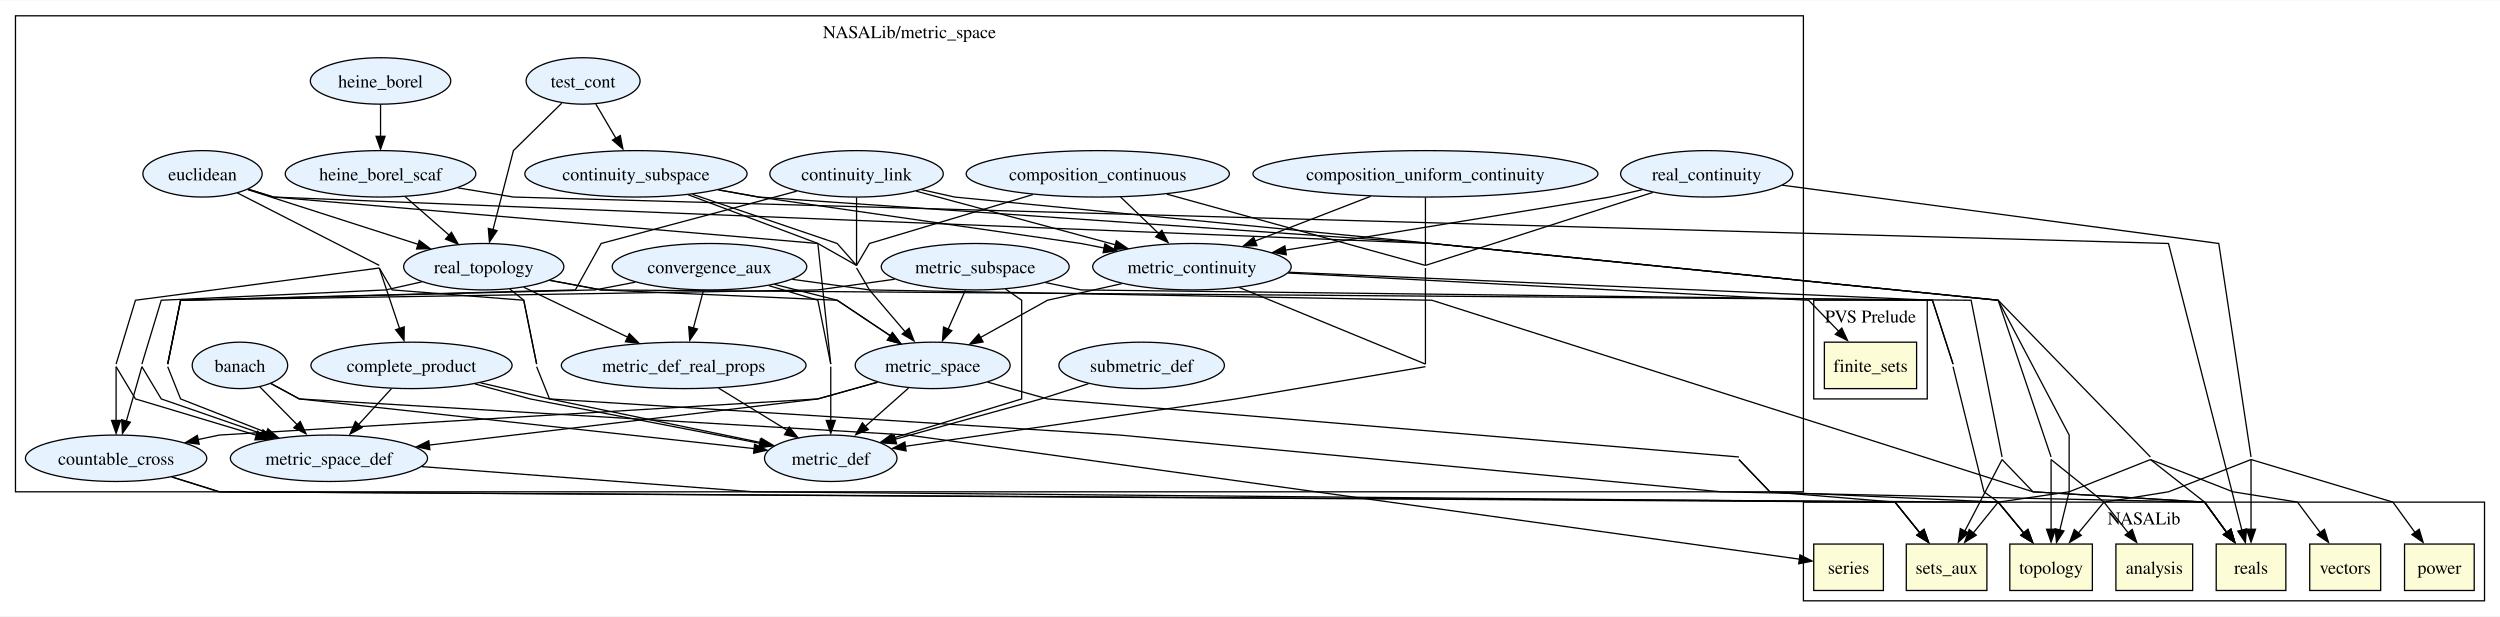
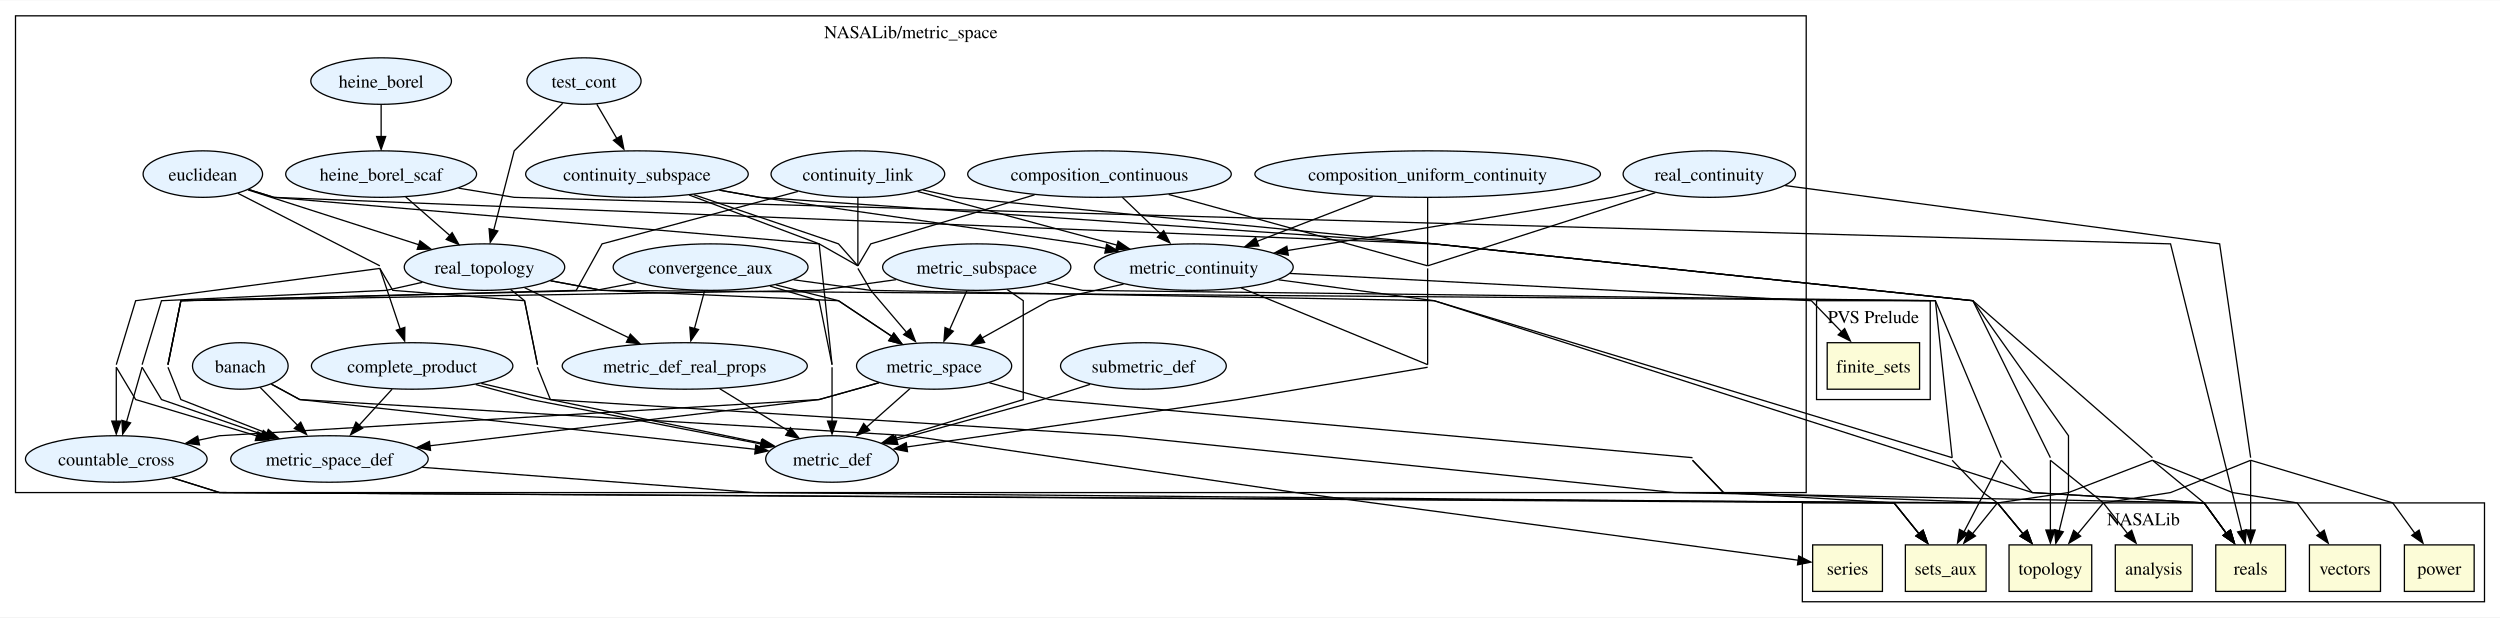
- <svg xmlns="http://www.w3.org/2000/svg" width="1938pt" height="478pt" viewBox="0.00 0.00 1938.00 477.50">
+ <svg xmlns="http://www.w3.org/2000/svg" width="1935pt" height="478pt" viewBox="0.00 0.00 1935.00 477.50">
  <g id="graph0" class="graph" transform="scale(1 1) rotate(0) translate(4 473.5)">
-     <polygon fill="white" stroke="none" points="-4,4 -4,-473.5 1934,-473.5 1934,4 -4,4" />
+     <polygon fill="white" stroke="none" points="-4,4 -4,-473.5 1931,-473.5 1931,4 -4,4" />
    <g id="clust2" class="cluster">
      <polygon fill="none" stroke="black" points="8,-92.5 8,-461.5 1394,-461.5 1394,-92.5 8,-92.5" />
      <text text-anchor="middle" x="701" y="-444.2" font-family="Times,serif" font-size="14.00">NASALib/metric_space</text>
    </g>
    <g id="clust1" class="cluster">
-       <polygon fill="none" stroke="black" points="1394,-8 1394,-84.5 1922,-84.5 1922,-8 1394,-8" />
-       <text text-anchor="middle" x="1658" y="-67.2" font-family="Times,serif" font-size="14.00">NASALib</text>
+       <polygon fill="none" stroke="black" points="1391,-8 1391,-84.5 1919,-84.5 1919,-8 1391,-8" />
+       <text text-anchor="middle" x="1655" y="-67.2" font-family="Times,serif" font-size="14.00">NASALib</text>
    </g>
    <g id="clust3" class="cluster">
      <polygon fill="none" stroke="black" points="1402,-164.5 1402,-241 1490,-241 1490,-164.5 1402,-164.5" />
      <text text-anchor="middle" x="1446" y="-223.7" font-family="Times,serif" font-size="14.00">PVS Prelude</text>
    </g>
    <g id="node1" class="node">
-       <polygon fill="#fcfcd7" stroke="black" points="1481.75,-208.5 1410.25,-208.5 1410.25,-172.5 1481.75,-172.5 1481.75,-208.5" />
-       <text text-anchor="middle" x="1446" y="-185.45" font-family="Times,serif" font-size="14.00">finite_sets</text>
+       <polygon fill="#fcfcd7" stroke="black" points="1692.75,-52 1633.25,-52 1633.25,-16 1692.75,-16 1692.75,-52" />
+       <text text-anchor="middle" x="1663" y="-28.95" font-family="Times,serif" font-size="14.00">analysis</text>
    </g>
    <g id="node2" class="node">
-       <polygon fill="#fcfcd7" stroke="black" points="1695.75,-52 1636.25,-52 1636.25,-16 1695.75,-16 1695.75,-52" />
-       <text text-anchor="middle" x="1666" y="-28.95" font-family="Times,serif" font-size="14.00">analysis</text>
-     </g>
-     <g id="node3" class="node">
      <ellipse fill="#e6f3ff" stroke="black" cx="182" cy="-190.5" rx="37.02" ry="18" />
      <text text-anchor="middle" x="182" y="-185.45" font-family="Times,serif" font-size="14.00">banach</text>
    </g>
-     <g id="node15" class="node">
+     <g id="node14" class="node">
      <ellipse fill="#e6f3ff" stroke="black" cx="640" cy="-118.5" rx="51.35" ry="18" />
      <text text-anchor="middle" x="640" y="-113.45" font-family="Times,serif" font-size="14.00">metric_def</text>
    </g>
    <g id="edge1" class="edge">
      <path fill="none" stroke="black" d="M206.08,-176.41C217.21,-170.37 228,-164.5 228,-164.5 228,-164.5 466.95,-138.4 580.9,-125.95" />
      <polygon fill="black" stroke="black" points="580.97,-129.36 590.53,-124.79 580.21,-122.4 580.97,-129.36" />
    </g>
-     <g id="node18" class="node">
+     <g id="node17" class="node">
      <ellipse fill="#e6f3ff" stroke="black" cx="251" cy="-118.5" rx="76.43" ry="18" />
      <text text-anchor="middle" x="251" y="-113.45" font-family="Times,serif" font-size="14.00">metric_space_def</text>
    </g>
    <g id="edge2" class="edge">
      <path fill="none" stroke="black" d="M197.31,-173.96C205.96,-165.19 216.96,-154.03 226.76,-144.1" />
      <polygon fill="black" stroke="black" points="228.75,-147.04 233.28,-137.46 223.77,-142.13 228.75,-147.04" />
    </g>
-     <g id="node26" class="node">
-       <polygon fill="#fcfcd7" stroke="black" points="1456,-52 1402,-52 1402,-16 1456,-16 1456,-52" />
-       <text text-anchor="middle" x="1429" y="-28.95" font-family="Times,serif" font-size="14.00">series</text>
+     <g id="node25" class="node">
+       <polygon fill="#fcfcd7" stroke="black" points="1453,-52 1399,-52 1399,-16 1453,-16 1453,-52" />
+       <text text-anchor="middle" x="1426" y="-28.95" font-family="Times,serif" font-size="14.00">series</text>
    </g>
    <g id="edge3" class="edge">
-       <path fill="none" stroke="black" d="M206.08,-176.41C217.21,-170.37 228,-164.5 228,-164.5 228,-164.5 700,-136.5 700,-136.5 700,-136.5 1241.95,-61.04 1391.29,-40.25" />
-       <polygon fill="black" stroke="black" points="1391.33,-43.64 1400.75,-38.79 1390.37,-36.71 1391.33,-43.64" />
-     </g>
-     <g id="node4" class="node">
+       <path fill="none" stroke="black" d="M206.08,-176.41C217.21,-170.37 228,-164.5 228,-164.5 228,-164.5 700,-136.5 700,-136.5 700,-136.5 999,-92.5 999,-92.5 999,-92.5 1283.3,-54.22 1387.94,-40.13" />
+       <polygon fill="black" stroke="black" points="1388.2,-43.49 1397.64,-38.68 1387.26,-36.55 1388.2,-43.49" />
+     </g>
+     <g id="node3" class="node">
      <ellipse fill="#e6f3ff" stroke="black" cx="315" cy="-190.5" rx="77.97" ry="18" />
      <text text-anchor="middle" x="315" y="-185.45" font-family="Times,serif" font-size="14.00">complete_product</text>
    </g>
    <g id="edge4" class="edge">
      <path fill="none" stroke="black" d="M364.23,-176.12C386.11,-170.18 407,-164.5 407,-164.5 407,-164.5 516.04,-143.44 584.94,-130.13" />
      <polygon fill="black" stroke="black" points="585.47,-133.4 594.63,-128.07 584.14,-126.53 585.47,-133.4" />
    </g>
    <g id="edge5" class="edge">
      <path fill="none" stroke="black" d="M299.51,-172.55C291.72,-164.04 282.15,-153.57 273.57,-144.18" />
      <polygon fill="black" stroke="black" points="276.68,-142.31 267.35,-137.29 271.51,-147.03 276.68,-142.31" />
    </g>
-     <g id="node25" class="node">
-       <polygon fill="#fcfcd7" stroke="black" points="1768,-52 1714,-52 1714,-16 1768,-16 1768,-52" />
-       <text text-anchor="middle" x="1741" y="-28.95" font-family="Times,serif" font-size="14.00">reals</text>
+     <g id="node24" class="node">
+       <polygon fill="#fcfcd7" stroke="black" points="1765,-52 1711,-52 1711,-16 1765,-16 1765,-52" />
+       <text text-anchor="middle" x="1738" y="-28.95" font-family="Times,serif" font-size="14.00">reals</text>
    </g>
    <g id="edge6" class="edge">
-       <path fill="none" stroke="black" d="M368.5,-177C395.25,-170.75 422,-164.5 422,-164.5 422,-164.5 864,-136.5 864,-136.5 864,-136.5 1330,-92.5 1330,-92.5 1330,-92.5 1705,-84.5 1705,-84.5 1705,-84.5 1713.44,-72.9 1722.14,-60.93" />
-       <polygon fill="black" stroke="black" points="1725.36,-63.46 1728.41,-53.31 1719.7,-59.34 1725.36,-63.46" />
-     </g>
-     <g id="node5" class="node">
+       <path fill="none" stroke="black" d="M368.5,-177C395.25,-170.75 422,-164.5 422,-164.5 422,-164.5 863,-136.5 863,-136.5 863,-136.5 1292,-92.5 1292,-92.5 1292,-92.5 1702,-84.5 1702,-84.5 1702,-84.5 1710.44,-72.9 1719.14,-60.93" />
+       <polygon fill="black" stroke="black" points="1722.36,-63.46 1725.41,-53.31 1716.7,-59.34 1722.36,-63.46" />
+     </g>
+     <g id="node4" class="node">
      <ellipse fill="#e6f3ff" stroke="black" cx="847" cy="-339" rx="102.02" ry="18" />
      <text text-anchor="middle" x="847" y="-333.95" font-family="Times,serif" font-size="14.00">composition_continuous</text>
    </g>
-     <g id="node14" class="node">
+     <g id="node13" class="node">
      <ellipse fill="#e6f3ff" stroke="black" cx="920" cy="-267" rx="76.94" ry="18" />
      <text text-anchor="middle" x="920" y="-261.95" font-family="Times,serif" font-size="14.00">metric_continuity</text>
    </g>
    <g id="edge7" class="edge">
      <path fill="none" stroke="black" d="M864.67,-321.05C873.64,-312.46 884.69,-301.86 894.56,-292.4" />
      <polygon fill="black" stroke="black" points="896.7,-295.24 901.49,-285.79 891.85,-290.18 896.7,-295.24" />
    </g>
    <g id="edge8" class="edge">
+       <path fill="none" stroke="black" d="M900.56,-323.24C975.08,-302.7 1101,-268 1101,-268" />
      <path fill="none" stroke="black" d="M1101,-266C1101,-266 1101,-191.5 1101,-191.5" />
-       <path fill="none" stroke="black" d="M900.56,-323.24C975.08,-302.7 1101,-268 1101,-268" />
-     </g>
-     <g id="node17" class="node">
+     </g>
+     <g id="node16" class="node">
      <ellipse fill="#e6f3ff" stroke="black" cx="719" cy="-190.5" rx="60.05" ry="18" />
      <text text-anchor="middle" x="719" y="-185.45" font-family="Times,serif" font-size="14.00">metric_space</text>
    </g>
    <g id="edge9" class="edge">
      <path fill="none" stroke="black" d="M796.75,-322.95C744.42,-307.28 670,-285 670,-285 670,-285 660,-268 660,-268" />
    </g>
-     <g id="node6" class="node">
+     <g id="node5" class="node">
      <ellipse fill="#e6f3ff" stroke="black" cx="1101" cy="-339" rx="133.75" ry="18" />
      <text text-anchor="middle" x="1101" y="-333.95" font-family="Times,serif" font-size="14.00">composition_uniform_continuity</text>
    </g>
    <g id="edge10" class="edge">
      <path fill="none" stroke="black" d="M1058.56,-321.59C1031.67,-311.19 996.8,-297.7 968.77,-286.86" />
      <polygon fill="black" stroke="black" points="970.36,-283.34 959.77,-283 967.84,-289.87 970.36,-283.34" />
    </g>
    <g id="edge11" class="edge">
      <path fill="none" stroke="black" d="M1101,-320.7C1101,-299.97 1101,-268 1101,-268" />
    </g>
-     <g id="node7" class="node">
+     <g id="node6" class="node">
      <ellipse fill="#e6f3ff" stroke="black" cx="660" cy="-339" rx="67.22" ry="18" />
      <text text-anchor="middle" x="660" y="-333.95" font-family="Times,serif" font-size="14.00">continuity_link</text>
    </g>
    <g id="edge12" class="edge">
-       <path fill="none" stroke="black" d="M710.27,-326.76C724.4,-323.59 736,-321 736,-321 736,-321 1106,-285 1106,-285 1106,-285 1545,-241 1545,-241 1545,-241 1586,-119.5 1586,-119.5" />
-       <path fill="none" stroke="black" d="M1586,-117.5C1586,-117.5 1627,-84.5 1627,-84.5 1627,-84.5 1636.14,-72.9 1645.57,-60.93" />
-       <polygon fill="black" stroke="black" points="1648.92,-63.33 1652.36,-53.31 1643.42,-59 1648.92,-63.33" />
+       <path fill="none" stroke="black" d="M710.27,-326.76C724.4,-323.59 736,-321 736,-321 736,-321 1106,-285 1106,-285 1106,-285 1523,-241 1523,-241 1523,-241 1583,-119.5 1583,-119.5" />
+       <path fill="none" stroke="black" d="M1583,-117.5C1583,-117.5 1624,-84.5 1624,-84.5 1624,-84.5 1633.14,-72.9 1642.57,-60.93" />
+       <polygon fill="black" stroke="black" points="1645.92,-63.33 1649.36,-53.31 1640.42,-59 1645.92,-63.33" />
    </g>
    <g id="edge13" class="edge">
      <path fill="none" stroke="black" d="M706.18,-325.57C749.23,-313.98 813.66,-296.63 860.54,-284.01" />
      <polygon fill="black" stroke="black" points="861.41,-287.13 870.16,-281.15 859.59,-280.37 861.41,-287.13" />
    </g>
    <g id="edge14" class="edge">
      <path fill="none" stroke="black" d="M660,-320.7C660,-299.97 660,-268 660,-268" />
    </g>
    <g id="edge15" class="edge">
      <path fill="none" stroke="black" d="M126,-189.5C126,-189.5 136,-164.5 136,-164.5 136,-164.5 171.22,-150.72 202.67,-138.41" />
      <polygon fill="black" stroke="black" points="203.67,-141.39 211.71,-134.48 201.12,-134.87 203.67,-141.39" />
      <path fill="none" stroke="black" d="M613.58,-325.57C555.05,-309.91 462,-285 462,-285 462,-285 442,-249 442,-249 442,-249 136,-241 136,-241 136,-241 126,-191.5 126,-191.5" />
    </g>
-     <g id="node28" class="node">
-       <polygon fill="#fcfcd7" stroke="black" points="1618,-52 1554,-52 1554,-16 1618,-16 1618,-52" />
-       <text text-anchor="middle" x="1586" y="-28.95" font-family="Times,serif" font-size="14.00">topology</text>
+     <g id="node27" class="node">
+       <polygon fill="#fcfcd7" stroke="black" points="1615,-52 1551,-52 1551,-16 1615,-16 1615,-52" />
+       <text text-anchor="middle" x="1583" y="-28.95" font-family="Times,serif" font-size="14.00">topology</text>
    </g>
    <g id="edge16" class="edge">
-       <path fill="none" stroke="black" d="M1586,-117.5C1586,-117.5 1586,-87.1 1586,-63.21" />
-       <polygon fill="black" stroke="black" points="1589.5,-63.5 1586,-53.5 1582.5,-63.5 1589.5,-63.5" />
-     </g>
-     <g id="node8" class="node">
+       <path fill="none" stroke="black" d="M1583,-117.5C1583,-117.5 1583,-87.1 1583,-63.21" />
+       <polygon fill="black" stroke="black" points="1586.5,-63.5 1583,-53.5 1579.5,-63.5 1586.5,-63.5" />
+     </g>
+     <g id="node7" class="node">
      <ellipse fill="#e6f3ff" stroke="black" cx="489" cy="-339" rx="86.15" ry="18" />
      <text text-anchor="middle" x="489" y="-333.95" font-family="Times,serif" font-size="14.00">continuity_subspace</text>
    </g>
    <g id="edge17" class="edge">
      <path fill="none" stroke="black" d="M552.89,-326.57C570.08,-323.49 584,-321 584,-321 584,-321 834,-285 834,-285 834,-285 841.54,-283.51 852.15,-281.41" />
      <polygon fill="black" stroke="black" points="852.51,-284.71 861.64,-279.34 851.15,-277.84 852.51,-284.71" />
    </g>
    <g id="edge18" class="edge">
      <path fill="none" stroke="black" d="M529.4,-322.81C571.07,-307.15 630,-285 630,-285 630,-285 640,-191.5 640,-191.5" />
    </g>
    <g id="edge19" class="edge">
      <path fill="none" stroke="black" d="M532.87,-323.1C579.01,-307.42 645,-285 645,-285 645,-285 660,-268 660,-268" />
    </g>
    <g id="edge20" class="edge">
-       <path fill="none" stroke="black" d="M552.89,-326.57C570.08,-323.49 584,-321 584,-321 584,-321 1106,-285 1106,-285 1106,-285 1545,-241 1545,-241 1545,-241 1600,-136.5 1600,-136.5 1600,-136.5 1600,-92.5 1600,-92.5 1600,-92.5 1596.32,-77.41 1592.74,-62.68" />
-       <polygon fill="black" stroke="black" points="1595.97,-62.14 1590.2,-53.25 1589.17,-63.8 1595.97,-62.14" />
-     </g>
-     <g id="node9" class="node">
+       <path fill="none" stroke="black" d="M552.89,-326.57C570.08,-323.49 584,-321 584,-321 584,-321 1106,-285 1106,-285 1106,-285 1523,-241 1523,-241 1523,-241 1597,-136.5 1597,-136.5 1597,-136.5 1597,-92.5 1597,-92.5 1597,-92.5 1593.32,-77.41 1589.74,-62.68" />
+       <polygon fill="black" stroke="black" points="1592.97,-62.14 1587.2,-53.25 1586.17,-63.8 1592.97,-62.14" />
+     </g>
+     <g id="node8" class="node">
      <ellipse fill="#e6f3ff" stroke="black" cx="546" cy="-267" rx="75.41" ry="18" />
      <text text-anchor="middle" x="546" y="-261.95" font-family="Times,serif" font-size="14.00">convergence_aux</text>
    </g>
    <g id="edge21" class="edge">
+       <path fill="none" stroke="black" d="M591.93,-252.33C611.54,-246.49 630,-241 630,-241 630,-241 640,-191.5 640,-191.5" />
      <path fill="none" stroke="black" d="M640,-189.5C640,-189.5 640,-167.16 640,-147.72" />
      <polygon fill="black" stroke="black" points="643.5,-147.8 640,-137.8 636.5,-147.8 643.5,-147.8" />
-       <path fill="none" stroke="black" d="M591.93,-252.33C611.54,-246.49 630,-241 630,-241 630,-241 640,-191.5 640,-191.5" />
-     </g>
-     <g id="node16" class="node">
+     </g>
+     <g id="node15" class="node">
      <ellipse fill="#e6f3ff" stroke="black" cx="526" cy="-190.5" rx="94.86" ry="18" />
      <text text-anchor="middle" x="526" y="-185.45" font-family="Times,serif" font-size="14.00">metric_def_real_props</text>
    </g>
    <g id="edge22" class="edge">
      <path fill="none" stroke="black" d="M541.36,-248.72C539.03,-240.04 536.15,-229.3 533.51,-219.48" />
      <polygon fill="black" stroke="black" points="536.66,-218.69 530.68,-209.94 529.9,-220.51 536.66,-218.69" />
    </g>
    <g id="edge23" class="edge">
      <path fill="none" stroke="black" d="M596.37,-253.28C620.83,-247.1 645,-241 645,-241 645,-241 666.47,-226.64 686.28,-213.39" />
      <polygon fill="black" stroke="black" points="687.81,-215.9 694.18,-207.43 683.92,-210.09 687.81,-215.9" />
    </g>
    <g id="edge24" class="edge">
      <path fill="none" stroke="black" d="M488.38,-254.99C471.27,-251.73 457,-249 457,-249 457,-249 136,-241 136,-241 136,-241 126,-191.5 126,-191.5" />
    </g>
    <g id="edge25" class="edge">
-       <path fill="none" stroke="black" d="M610.18,-257.2C640.44,-253.05 670,-249 670,-249 670,-249 1106,-241 1106,-241 1106,-241 1572,-92.5 1572,-92.5 1572,-92.5 1705,-84.5 1705,-84.5 1705,-84.5 1713.44,-72.9 1722.14,-60.93" />
-       <polygon fill="black" stroke="black" points="1725.36,-63.46 1728.41,-53.31 1719.7,-59.34 1725.36,-63.46" />
-     </g>
-     <g id="node10" class="node">
+       <path fill="none" stroke="black" d="M610.18,-257.2C640.44,-253.05 670,-249 670,-249 670,-249 1106,-241 1106,-241 1106,-241 1569,-92.5 1569,-92.5 1569,-92.5 1702,-84.5 1702,-84.5 1702,-84.5 1710.44,-72.9 1719.14,-60.93" />
+       <polygon fill="black" stroke="black" points="1722.36,-63.46 1725.41,-53.31 1716.7,-59.34 1722.36,-63.46" />
+     </g>
+     <g id="node9" class="node">
      <ellipse fill="#e6f3ff" stroke="black" cx="86" cy="-118.5" rx="70.29" ry="18" />
      <text text-anchor="middle" x="86" y="-113.45" font-family="Times,serif" font-size="14.00">countable_cross</text>
    </g>
-     <g id="node27" class="node">
-       <polygon fill="#fcfcd7" stroke="black" points="1536.25,-52 1473.75,-52 1473.75,-16 1536.25,-16 1536.25,-52" />
-       <text text-anchor="middle" x="1505" y="-28.95" font-family="Times,serif" font-size="14.00">sets_aux</text>
+     <g id="node26" class="node">
+       <polygon fill="#fcfcd7" stroke="black" points="1533.25,-52 1470.75,-52 1470.75,-16 1533.25,-16 1533.25,-52" />
+       <text text-anchor="middle" x="1502" y="-28.95" font-family="Times,serif" font-size="14.00">sets_aux</text>
    </g>
    <g id="edge26" class="edge">
-       <path fill="none" stroke="black" d="M129.28,-103.98C148.13,-98.09 166,-92.5 166,-92.5 166,-92.5 1465,-84.5 1465,-84.5 1465,-84.5 1474.56,-72.67 1484.33,-60.58" />
-       <polygon fill="black" stroke="black" points="1487.45,-63.29 1491.01,-53.31 1482,-58.89 1487.45,-63.29" />
+       <path fill="none" stroke="black" d="M129.28,-103.98C148.13,-98.09 166,-92.5 166,-92.5 166,-92.5 1462,-84.5 1462,-84.5 1462,-84.5 1471.56,-72.67 1481.33,-60.58" />
+       <polygon fill="black" stroke="black" points="1484.45,-63.29 1488.01,-53.31 1479,-58.89 1484.45,-63.29" />
    </g>
    <g id="edge27" class="edge">
-       <path fill="none" stroke="black" d="M129.28,-103.98C148.13,-98.09 166,-92.5 166,-92.5 166,-92.5 1545,-84.5 1545,-84.5 1545,-84.5 1554.79,-72.67 1564.81,-60.58" />
-       <polygon fill="black" stroke="black" points="1567.98,-63.25 1571.66,-53.31 1562.59,-58.78 1567.98,-63.25" />
-     </g>
-     <g id="node11" class="node">
+       <path fill="none" stroke="black" d="M129.28,-103.98C148.13,-98.09 166,-92.5 166,-92.5 166,-92.5 1542,-84.5 1542,-84.5 1542,-84.5 1551.79,-72.67 1561.81,-60.58" />
+       <polygon fill="black" stroke="black" points="1564.98,-63.25 1568.66,-53.31 1559.59,-58.78 1564.98,-63.25" />
+     </g>
+     <g id="node10" class="node">
      <ellipse fill="#e6f3ff" stroke="black" cx="153" cy="-339" rx="46.23" ry="18" />
      <text text-anchor="middle" x="153" y="-333.95" font-family="Times,serif" font-size="14.00">euclidean</text>
    </g>
    <g id="edge28" class="edge">
      <path fill="none" stroke="black" d="M290,-266C290,-266 298.65,-240.23 305.77,-219" />
      <polygon fill="black" stroke="black" points="309.34,-220.37 309.2,-209.78 302.7,-218.15 309.34,-220.37" />
    </g>
    <g id="edge29" class="edge">
      <path fill="none" stroke="black" d="M86,-189.5C86,-189.5 86,-167.16 86,-147.72" />
      <polygon fill="black" stroke="black" points="89.5,-147.8 86,-137.8 82.5,-147.8 89.5,-147.8" />
    </g>
    <g id="edge30" class="edge">
-       <path fill="none" stroke="black" d="M290,-266C290,-266 300,-249 300,-249 300,-249 402,-241 402,-241 402,-241 412,-191.5 412,-191.5" />
      <path fill="none" stroke="black" d="M412,-189.5C412,-189.5 422,-164.5 422,-164.5 422,-164.5 521.41,-143.98 585.97,-130.65" />
      <polygon fill="black" stroke="black" points="586.32,-133.95 595.41,-128.5 584.91,-127.09 586.32,-133.95" />
+       <path fill="none" stroke="black" d="M290,-266C290,-266 300,-249 300,-249 300,-249 402,-241 402,-241 402,-241 412,-191.5 412,-191.5" />
    </g>
    <g id="edge31" class="edge">
+       <path fill="none" stroke="black" d="M188.45,-327.04C199.1,-323.75 208,-321 208,-321 208,-321 630,-285 630,-285 630,-285 660,-268 660,-268" />
      <path fill="none" stroke="black" d="M660,-266C660,-266 670,-249 670,-249 670,-249 684.32,-232.2 697.47,-216.76" />
      <polygon fill="black" stroke="black" points="700.74,-219.32 704.56,-209.44 695.41,-214.78 700.74,-219.32" />
-       <path fill="none" stroke="black" d="M188.45,-327.04C199.1,-323.75 208,-321 208,-321 208,-321 630,-285 630,-285 630,-285 660,-268 660,-268" />
    </g>
    <g id="edge32" class="edge">
      <path fill="none" stroke="black" d="M86,-189.5C86,-189.5 101,-164.5 101,-164.5 101,-164.5 152.27,-149.12 194.86,-136.34" />
      <polygon fill="black" stroke="black" points="195.61,-139.47 204.18,-133.25 193.6,-132.77 195.61,-139.47" />
      <path fill="none" stroke="black" d="M180.07,-324.17C219.99,-303.77 290,-268 290,-268" />
      <path fill="none" stroke="black" d="M290,-266C290,-266 101,-241 101,-241 101,-241 86,-191.5 86,-191.5" />
    </g>
-     <g id="node21" class="node">
+     <g id="node20" class="node">
      <ellipse fill="#e6f3ff" stroke="black" cx="371" cy="-267" rx="62.1" ry="18" />
      <text text-anchor="middle" x="371" y="-261.95" font-family="Times,serif" font-size="14.00">real_topology</text>
    </g>
    <g id="edge33" class="edge">
      <path fill="none" stroke="black" d="M188.03,-326.75C223.79,-315.27 279.67,-297.33 320.27,-284.29" />
      <polygon fill="black" stroke="black" points="321.05,-287.39 329.5,-281 318.91,-280.73 321.05,-287.39" />
    </g>
    <g id="edge34" class="edge">
-       <path fill="none" stroke="black" d="M1663,-117.5C1663,-117.5 1705,-84.5 1705,-84.5 1705,-84.5 1713.44,-72.9 1722.14,-60.93" />
-       <polygon fill="black" stroke="black" points="1725.36,-63.46 1728.41,-53.31 1719.7,-59.34 1725.36,-63.46" />
-       <path fill="none" stroke="black" d="M188.45,-327.04C199.1,-323.75 208,-321 208,-321 208,-321 1106,-285 1106,-285 1106,-285 1545,-241 1545,-241 1545,-241 1663,-119.5 1663,-119.5" />
+       <path fill="none" stroke="black" d="M188.45,-327.04C199.1,-323.75 208,-321 208,-321 208,-321 1106,-285 1106,-285 1106,-285 1523,-241 1523,-241 1523,-241 1662,-119.5 1662,-119.5" />
+       <path fill="none" stroke="black" d="M1662,-117.5C1662,-117.5 1702,-84.5 1702,-84.5 1702,-84.5 1710.44,-72.9 1719.14,-60.93" />
+       <polygon fill="black" stroke="black" points="1722.36,-63.46 1725.41,-53.31 1716.7,-59.34 1722.36,-63.46" />
    </g>
    <g id="edge35" class="edge">
-       <path fill="none" stroke="black" d="M1663,-117.5C1663,-117.5 1600,-92.5 1600,-92.5 1600,-92.5 1545,-84.5 1545,-84.5 1545,-84.5 1535.44,-72.67 1525.67,-60.58" />
-       <polygon fill="black" stroke="black" points="1528,-58.89 1518.99,-53.31 1522.55,-63.29 1528,-58.89" />
-     </g>
-     <g id="node29" class="node">
-       <polygon fill="#fcfcd7" stroke="black" points="1841.5,-52 1786.5,-52 1786.5,-16 1841.5,-16 1841.5,-52" />
-       <text text-anchor="middle" x="1814" y="-28.95" font-family="Times,serif" font-size="14.00">vectors</text>
+       <path fill="none" stroke="black" d="M1662,-117.5C1662,-117.5 1597,-92.5 1597,-92.5 1597,-92.5 1542,-84.5 1542,-84.5 1542,-84.5 1532.44,-72.67 1522.67,-60.58" />
+       <polygon fill="black" stroke="black" points="1525,-58.89 1515.99,-53.31 1519.55,-63.29 1525,-58.89" />
+     </g>
+     <g id="node28" class="node">
+       <polygon fill="#fcfcd7" stroke="black" points="1838.5,-52 1783.5,-52 1783.5,-16 1838.5,-16 1838.5,-52" />
+       <text text-anchor="middle" x="1811" y="-28.95" font-family="Times,serif" font-size="14.00">vectors</text>
    </g>
    <g id="edge36" class="edge">
-       <path fill="none" stroke="black" d="M1663,-117.5C1663,-117.5 1727,-92.5 1727,-92.5 1727,-92.5 1777,-84.5 1777,-84.5 1777,-84.5 1785.67,-72.9 1794.62,-60.93" />
-       <polygon fill="black" stroke="black" points="1797.88,-63.42 1801.06,-53.31 1792.27,-59.23 1797.88,-63.42" />
-     </g>
-     <g id="node12" class="node">
+       <path fill="none" stroke="black" d="M1662,-117.5C1662,-117.5 1724,-92.5 1724,-92.5 1724,-92.5 1774,-84.5 1774,-84.5 1774,-84.5 1782.67,-72.9 1791.62,-60.93" />
+       <polygon fill="black" stroke="black" points="1794.88,-63.42 1798.06,-53.31 1789.27,-59.23 1794.88,-63.42" />
+     </g>
+     <g id="node11" class="node">
      <ellipse fill="#e6f3ff" stroke="black" cx="291" cy="-411" rx="54.42" ry="18" />
      <text text-anchor="middle" x="291" y="-405.95" font-family="Times,serif" font-size="14.00">heine_borel</text>
    </g>
-     <g id="node13" class="node">
+     <g id="node12" class="node">
      <ellipse fill="#e6f3ff" stroke="black" cx="291" cy="-339" rx="73.87" ry="18" />
      <text text-anchor="middle" x="291" y="-333.95" font-family="Times,serif" font-size="14.00">heine_borel_scaf</text>
    </g>
-     <g id="edge39" class="edge">
+     <g id="edge37" class="edge">
      <path fill="none" stroke="black" d="M291,-392.7C291,-385.24 291,-376.32 291,-367.97" />
      <polygon fill="black" stroke="black" points="294.5,-368.1 291,-358.1 287.5,-368.1 294.5,-368.1" />
    </g>
-     <g id="edge37" class="edge">
+     <g id="edge38" class="edge">
      <path fill="none" stroke="black" d="M309.96,-321.41C320.12,-312.52 332.82,-301.41 343.99,-291.63" />
      <polygon fill="black" stroke="black" points="345.96,-293.69 351.18,-284.47 341.35,-288.42 345.96,-293.69" />
    </g>
-     <g id="edge38" class="edge">
-       <path fill="none" stroke="black" d="M350.92,-328.11C373.57,-324.37 394,-321 394,-321 394,-321 1677,-285 1677,-285 1677,-285 1717.34,-127.42 1733.97,-62.48" />
-       <polygon fill="black" stroke="black" points="1737.51,-63.74 1736.6,-53.18 1730.73,-62 1737.51,-63.74" />
+     <g id="edge39" class="edge">
+       <path fill="none" stroke="black" d="M350.92,-328.11C373.57,-324.37 394,-321 394,-321 394,-321 1676,-285 1676,-285 1676,-285 1715.08,-127.42 1731.19,-62.48" />
+       <polygon fill="black" stroke="black" points="1734.73,-63.73 1733.74,-53.18 1727.93,-62.05 1734.73,-63.73" />
    </g>
    <g id="edge40" class="edge">
-       <path fill="none" stroke="black" d="M994.43,-262.11C1128.77,-255.08 1398,-241 1398,-241 1398,-241 1409.91,-228.72 1421.87,-216.39" />
-       <polygon fill="black" stroke="black" points="1423.76,-219.43 1428.21,-209.81 1418.74,-214.56 1423.76,-219.43" />
-     </g>
-     <g id="edge41" class="edge">
      <path fill="none" stroke="black" d="M956.63,-250.92C1009.52,-229.15 1101,-191.5 1101,-191.5" />
      <path fill="none" stroke="black" d="M1101,-189.5C1101,-189.5 954,-164.5 954,-164.5 954,-164.5 788.35,-140.76 697.68,-127.77" />
      <polygon fill="black" stroke="black" points="698.4,-124.19 688.01,-126.24 697.41,-131.12 698.4,-124.19" />
    </g>
-     <g id="edge42" class="edge">
+     <g id="edge41" class="edge">
      <path fill="none" stroke="black" d="M865.64,-253.87C837.1,-247.5 808,-241 808,-241 808,-241 780.57,-225.74 756.16,-212.17" />
      <polygon fill="black" stroke="black" points="758.11,-208.69 747.67,-206.89 754.71,-214.81 758.11,-208.69" />
    </g>
+     <g id="edge42" class="edge">
+       <path fill="none" stroke="black" d="M1507,-117.5C1507,-117.5 1531,-92.5 1531,-92.5 1531,-92.5 1542,-84.5 1542,-84.5 1542,-84.5 1551.79,-72.67 1561.81,-60.58" />
+       <polygon fill="black" stroke="black" points="1564.98,-63.25 1568.66,-53.31 1559.59,-58.78 1564.98,-63.25" />
+       <path fill="none" stroke="black" d="M985.58,-257.19C1039.13,-249.99 1106,-241 1106,-241 1106,-241 1507,-119.5 1507,-119.5" />
+     </g>
+     <g id="node29" class="node">
+       <polygon fill="#fcfcd7" stroke="black" points="1481.75,-208.5 1410.25,-208.5 1410.25,-172.5 1481.75,-172.5 1481.75,-208.5" />
+       <text text-anchor="middle" x="1446" y="-185.45" font-family="Times,serif" font-size="14.00">finite_sets</text>
+     </g>
    <g id="edge43" class="edge">
-       <path fill="none" stroke="black" d="M995.34,-262.72C1151.06,-255.94 1494,-241 1494,-241 1494,-241 1510,-191.5 1510,-191.5" />
-       <path fill="none" stroke="black" d="M1510,-189.5C1510,-189.5 1534,-92.5 1534,-92.5 1534,-92.5 1545,-84.5 1545,-84.5 1545,-84.5 1554.79,-72.67 1564.81,-60.58" />
-       <polygon fill="black" stroke="black" points="1567.98,-63.25 1571.66,-53.31 1562.59,-58.78 1567.98,-63.25" />
+       <path fill="none" stroke="black" d="M994.43,-262.11C1128.77,-255.08 1398,-241 1398,-241 1398,-241 1409.91,-228.72 1421.87,-216.39" />
+       <polygon fill="black" stroke="black" points="1423.76,-219.43 1428.21,-209.81 1418.74,-214.56 1423.76,-219.43" />
    </g>
    <g id="edge44" class="edge">
      <path fill="none" stroke="black" d="M553.02,-172.91C569.02,-163.09 589.42,-150.56 606.45,-140.1" />
      <polygon fill="black" stroke="black" points="607.82,-142.75 614.51,-134.54 604.16,-136.79 607.82,-142.75" />
    </g>
-     <g id="edge46" class="edge">
+     <g id="edge45" class="edge">
      <path fill="none" stroke="black" d="M676.32,-177.51C653.48,-171.1 630,-164.5 630,-164.5 630,-164.5 166,-136.5 166,-136.5 166,-136.5 159.13,-135.04 149.42,-132.98" />
      <polygon fill="black" stroke="black" points="150.42,-129.4 139.92,-130.74 148.97,-136.25 150.42,-129.4" />
    </g>
-     <g id="edge47" class="edge">
+     <g id="edge46" class="edge">
      <path fill="none" stroke="black" d="M700.28,-172.91C690.17,-163.95 677.52,-152.75 666.43,-142.92" />
      <polygon fill="black" stroke="black" points="669.12,-140.74 659.31,-136.73 664.48,-145.98 669.12,-140.74" />
    </g>
-     <g id="edge48" class="edge">
+     <g id="edge47" class="edge">
      <path fill="none" stroke="black" d="M676.32,-177.51C653.48,-171.1 630,-164.5 630,-164.5 630,-164.5 439.58,-141.89 328.69,-128.72" />
      <polygon fill="black" stroke="black" points="329.23,-125.15 318.89,-127.44 328.4,-132.1 329.23,-125.15" />
    </g>
+     <g id="edge48" class="edge">
+       <path fill="none" stroke="black" d="M761.68,-177.51C784.52,-171.1 808,-164.5 808,-164.5 808,-164.5 1306,-119.5 1306,-119.5" />
+       <path fill="none" stroke="black" d="M1306,-117.5C1306,-117.5 1330,-92.5 1330,-92.5 1330,-92.5 1462,-84.5 1462,-84.5 1462,-84.5 1471.56,-72.67 1481.33,-60.58" />
+       <polygon fill="black" stroke="black" points="1484.45,-63.29 1488.01,-53.31 1479,-58.89 1484.45,-63.29" />
+     </g>
    <g id="edge49" class="edge">
-       <path fill="none" stroke="black" d="M761.68,-177.51C784.52,-171.1 808,-164.5 808,-164.5 808,-164.5 1344,-119.5 1344,-119.5" />
-       <path fill="none" stroke="black" d="M1344,-117.5C1344,-117.5 1368,-92.5 1368,-92.5 1368,-92.5 1465,-84.5 1465,-84.5 1465,-84.5 1474.56,-72.67 1484.33,-60.58" />
-       <polygon fill="black" stroke="black" points="1487.45,-63.29 1491.01,-53.31 1482,-58.89 1487.45,-63.29" />
+       <path fill="none" stroke="black" d="M1306,-117.5C1306,-117.5 1330,-92.5 1330,-92.5 1330,-92.5 1542,-84.5 1542,-84.5 1542,-84.5 1551.79,-72.67 1561.81,-60.58" />
+       <polygon fill="black" stroke="black" points="1564.98,-63.25 1568.66,-53.31 1559.59,-58.78 1564.98,-63.25" />
    </g>
    <g id="edge50" class="edge">
-       <path fill="none" stroke="black" d="M1344,-117.5C1344,-117.5 1368,-92.5 1368,-92.5 1368,-92.5 1545,-84.5 1545,-84.5 1545,-84.5 1554.79,-72.67 1564.81,-60.58" />
-       <polygon fill="black" stroke="black" points="1567.98,-63.25 1571.66,-53.31 1562.59,-58.78 1567.98,-63.25" />
-     </g>
-     <g id="edge45" class="edge">
-       <path fill="none" stroke="black" d="M322.79,-112.04C419.6,-104.69 580,-92.5 580,-92.5 580,-92.5 1465,-84.5 1465,-84.5 1465,-84.5 1474.56,-72.67 1484.33,-60.58" />
-       <polygon fill="black" stroke="black" points="1487.45,-63.29 1491.01,-53.31 1482,-58.89 1487.45,-63.29" />
-     </g>
-     <g id="node19" class="node">
+       <path fill="none" stroke="black" d="M322.79,-112.04C419.6,-104.69 580,-92.5 580,-92.5 580,-92.5 1462,-84.5 1462,-84.5 1462,-84.5 1471.56,-72.67 1481.33,-60.58" />
+       <polygon fill="black" stroke="black" points="1484.45,-63.29 1488.01,-53.31 1479,-58.89 1484.45,-63.29" />
+     </g>
+     <g id="node18" class="node">
      <ellipse fill="#e6f3ff" stroke="black" cx="752" cy="-267" rx="72.85" ry="18" />
      <text text-anchor="middle" x="752" y="-261.95" font-family="Times,serif" font-size="14.00">metric_subspace</text>
    </g>
    <g id="edge51" class="edge">
      <path fill="none" stroke="black" d="M775.41,-249.74C782.28,-244.97 788,-241 788,-241 788,-241 788,-164.5 788,-164.5 788,-164.5 731.31,-147.26 688.1,-134.13" />
      <polygon fill="black" stroke="black" points="689.32,-130.53 678.73,-130.97 687.28,-137.23 689.32,-130.53" />
    </g>
    <g id="edge52" class="edge">
      <path fill="none" stroke="black" d="M744.35,-248.72C740.39,-239.79 735.47,-228.68 731.02,-218.63" />
      <polygon fill="black" stroke="black" points="733.86,-217.41 726.61,-209.69 727.46,-220.25 733.86,-217.41" />
    </g>
    <g id="edge53" class="edge">
      <path fill="none" stroke="black" d="M689.57,-257.3C659.55,-253.12 630,-249 630,-249 630,-249 136,-241 136,-241 136,-241 126,-191.5 126,-191.5" />
    </g>
    <g id="edge54" class="edge">
-       <path fill="none" stroke="black" d="M806.24,-254.76C821.49,-251.59 834,-249 834,-249 834,-249 1494,-241 1494,-241 1494,-241 1510,-191.5 1510,-191.5" />
-     </g>
-     <g id="node20" class="node">
+       <path fill="none" stroke="black" d="M806.24,-254.76C821.49,-251.59 834,-249 834,-249 834,-249 1494,-241 1494,-241 1494,-241 1507,-119.5 1507,-119.5" />
+     </g>
+     <g id="node19" class="node">
      <ellipse fill="#e6f3ff" stroke="black" cx="1319" cy="-339" rx="66.71" ry="18" />
      <text text-anchor="middle" x="1319" y="-333.95" font-family="Times,serif" font-size="14.00">real_continuity</text>
    </g>
    <g id="edge55" class="edge">
      <path fill="none" stroke="black" d="M1268.97,-326.66C1255.22,-323.54 1244,-321 1244,-321 1244,-321 1087.97,-295.48 992.46,-279.85" />
      <polygon fill="black" stroke="black" points="993.14,-276.25 982.7,-278.09 992.01,-283.16 993.14,-276.25" />
    </g>
    <g id="edge56" class="edge">
      <path fill="none" stroke="black" d="M1277.23,-324.59C1213.93,-304.26 1101,-268 1101,-268" />
    </g>
-     <g id="node24" class="node">
-       <polygon fill="#fcfcd7" stroke="black" points="1914,-52 1860,-52 1860,-16 1914,-16 1914,-52" />
-       <text text-anchor="middle" x="1887" y="-28.95" font-family="Times,serif" font-size="14.00">power</text>
+     <g id="node23" class="node">
+       <polygon fill="#fcfcd7" stroke="black" points="1911,-52 1857,-52 1857,-16 1911,-16 1911,-52" />
+       <text text-anchor="middle" x="1884" y="-28.95" font-family="Times,serif" font-size="14.00">power</text>
    </g>
    <g id="edge57" class="edge">
-       <path fill="none" stroke="black" d="M1741,-117.5C1741,-117.5 1851,-84.5 1851,-84.5 1851,-84.5 1859.44,-72.9 1868.14,-60.93" />
-       <polygon fill="black" stroke="black" points="1871.36,-63.46 1874.41,-53.31 1865.7,-59.34 1871.36,-63.46" />
-       <path fill="none" stroke="black" d="M1377.58,-330.18C1488.01,-315.44 1716,-285 1716,-285 1716,-285 1741,-119.5 1741,-119.5" />
+       <path fill="none" stroke="black" d="M1377.71,-330.12C1487.74,-315.36 1714,-285 1714,-285 1714,-285 1738,-119.5 1738,-119.5" />
+       <path fill="none" stroke="black" d="M1738,-117.5C1738,-117.5 1848,-84.5 1848,-84.5 1848,-84.5 1856.44,-72.9 1865.14,-60.93" />
+       <polygon fill="black" stroke="black" points="1868.36,-63.46 1871.41,-53.31 1862.7,-59.34 1868.36,-63.46" />
    </g>
    <g id="edge58" class="edge">
-       <path fill="none" stroke="black" d="M1741,-117.5C1741,-117.5 1741,-87.1 1741,-63.21" />
-       <polygon fill="black" stroke="black" points="1744.5,-63.5 1741,-53.5 1737.5,-63.5 1744.5,-63.5" />
+       <path fill="none" stroke="black" d="M1738,-117.5C1738,-117.5 1738,-87.1 1738,-63.21" />
+       <polygon fill="black" stroke="black" points="1741.5,-63.5 1738,-53.5 1734.5,-63.5 1741.5,-63.5" />
    </g>
    <g id="edge59" class="edge">
-       <path fill="none" stroke="black" d="M1741,-117.5C1741,-117.5 1677,-92.5 1677,-92.5 1677,-92.5 1627,-84.5 1627,-84.5 1627,-84.5 1617.21,-72.67 1607.19,-60.58" />
-       <polygon fill="black" stroke="black" points="1609.41,-58.78 1600.34,-53.31 1604.02,-63.25 1609.41,-58.78" />
+       <path fill="none" stroke="black" d="M1738,-117.5C1738,-117.5 1676,-92.5 1676,-92.5 1676,-92.5 1624,-84.5 1624,-84.5 1624,-84.5 1614.21,-72.67 1604.19,-60.58" />
+       <polygon fill="black" stroke="black" points="1606.41,-58.78 1597.34,-53.31 1601.02,-63.25 1606.41,-58.78" />
    </g>
    <g id="edge60" class="edge">
+       <path fill="none" stroke="black" d="M322.87,-255.23C307.79,-251.86 295,-249 295,-249 295,-249 121,-241 121,-241 121,-241 106,-191.5 106,-191.5" />
      <path fill="none" stroke="black" d="M106,-189.5C106,-189.5 99.5,-166.74 93.91,-147.18" />
      <polygon fill="black" stroke="black" points="97.06,-146.46 90.94,-137.8 90.33,-148.38 97.06,-146.46" />
-       <path fill="none" stroke="black" d="M322.87,-255.23C307.79,-251.86 295,-249 295,-249 295,-249 121,-241 121,-241 121,-241 106,-191.5 106,-191.5" />
    </g>
    <g id="edge61" class="edge">
      <path fill="none" stroke="black" d="M391.16,-249.74C397.08,-244.97 402,-241 402,-241 402,-241 412,-191.5 412,-191.5" />
    </g>
    <g id="edge62" class="edge">
      <path fill="none" stroke="black" d="M401.99,-251.1C425.08,-240.01 456.9,-224.71 482.53,-212.39" />
      <polygon fill="black" stroke="black" points="483.88,-215.15 491.37,-207.66 480.84,-208.84 483.88,-215.15" />
    </g>
    <g id="edge63" class="edge">
      <path fill="none" stroke="black" d="M422.09,-256.46C442.83,-252.58 462,-249 462,-249 462,-249 645,-241 645,-241 645,-241 666.47,-226.64 686.28,-213.39" />
      <polygon fill="black" stroke="black" points="687.81,-215.9 694.18,-207.43 683.92,-210.09 687.81,-215.9" />
    </g>
    <g id="edge64" class="edge">
      <path fill="none" stroke="black" d="M106,-189.5C106,-189.5 121,-164.5 121,-164.5 121,-164.5 162.9,-150 199.12,-137.46" />
      <polygon fill="black" stroke="black" points="199.85,-140.56 208.15,-133.99 197.56,-133.95 199.85,-140.56" />
    </g>
    <g id="edge65" class="edge">
-       <path fill="none" stroke="black" d="M1548,-117.5C1548,-117.5 1572,-92.5 1572,-92.5 1572,-92.5 1705,-84.5 1705,-84.5 1705,-84.5 1713.44,-72.9 1722.14,-60.93" />
-       <polygon fill="black" stroke="black" points="1725.36,-63.46 1728.41,-53.31 1719.7,-59.34 1725.36,-63.46" />
-       <path fill="none" stroke="black" d="M422.09,-256.46C442.83,-252.58 462,-249 462,-249 462,-249 1524,-241 1524,-241 1524,-241 1548,-119.5 1548,-119.5" />
+       <path fill="none" stroke="black" d="M1545,-117.5C1545,-117.5 1569,-92.5 1569,-92.5 1569,-92.5 1702,-84.5 1702,-84.5 1702,-84.5 1710.44,-72.9 1719.14,-60.93" />
+       <polygon fill="black" stroke="black" points="1722.36,-63.46 1725.41,-53.31 1716.7,-59.34 1722.36,-63.46" />
+       <path fill="none" stroke="black" d="M422.09,-256.46C442.83,-252.58 462,-249 462,-249 462,-249 1494,-241 1494,-241 1494,-241 1545,-119.5 1545,-119.5" />
    </g>
    <g id="edge66" class="edge">
-       <path fill="none" stroke="black" d="M1548,-117.5C1548,-117.5 1531.72,-86.27 1519.2,-62.24" />
-       <polygon fill="black" stroke="black" points="1521.84,-60.75 1514.12,-53.5 1515.64,-63.98 1521.84,-60.75" />
-     </g>
-     <g id="node22" class="node">
+       <path fill="none" stroke="black" d="M1545,-117.5C1545,-117.5 1528.72,-86.27 1516.2,-62.24" />
+       <polygon fill="black" stroke="black" points="1518.84,-60.75 1511.12,-53.5 1512.64,-63.98 1518.84,-60.75" />
+     </g>
+     <g id="node21" class="node">
      <ellipse fill="#e6f3ff" stroke="black" cx="881" cy="-190.5" rx="64.15" ry="18" />
      <text text-anchor="middle" x="881" y="-185.45" font-family="Times,serif" font-size="14.00">submetric_def</text>
    </g>
    <g id="edge67" class="edge">
      <path fill="none" stroke="black" d="M839.72,-176.27C821.01,-170.27 803,-164.5 803,-164.5 803,-164.5 737.92,-146.53 690,-133.3" />
      <polygon fill="black" stroke="black" points="691.03,-129.68 680.46,-130.39 689.17,-136.43 691.03,-129.68" />
    </g>
-     <g id="node23" class="node">
+     <g id="node22" class="node">
      <ellipse fill="#e6f3ff" stroke="black" cx="448" cy="-411" rx="44.19" ry="18" />
      <text text-anchor="middle" x="448" y="-405.95" font-family="Times,serif" font-size="14.00">test_cont</text>
    </g>
    <g id="edge68" class="edge">
      <path fill="none" stroke="black" d="M457.92,-393.05C462.59,-385.09 468.26,-375.41 473.47,-366.51" />
      <polygon fill="black" stroke="black" points="476.85,-368.67 478.88,-358.28 470.81,-365.14 476.85,-368.67" />
    </g>
    <g id="edge69" class="edge">
      <path fill="none" stroke="black" d="M431.5,-393.81C415.62,-378.22 394,-357 394,-357 394,-357 384.9,-321.8 378.15,-295.67" />
      <polygon fill="black" stroke="black" points="381.33,-294.97 375.43,-286.16 374.55,-296.72 381.33,-294.97" />
    </g>
  </g>
</svg>
